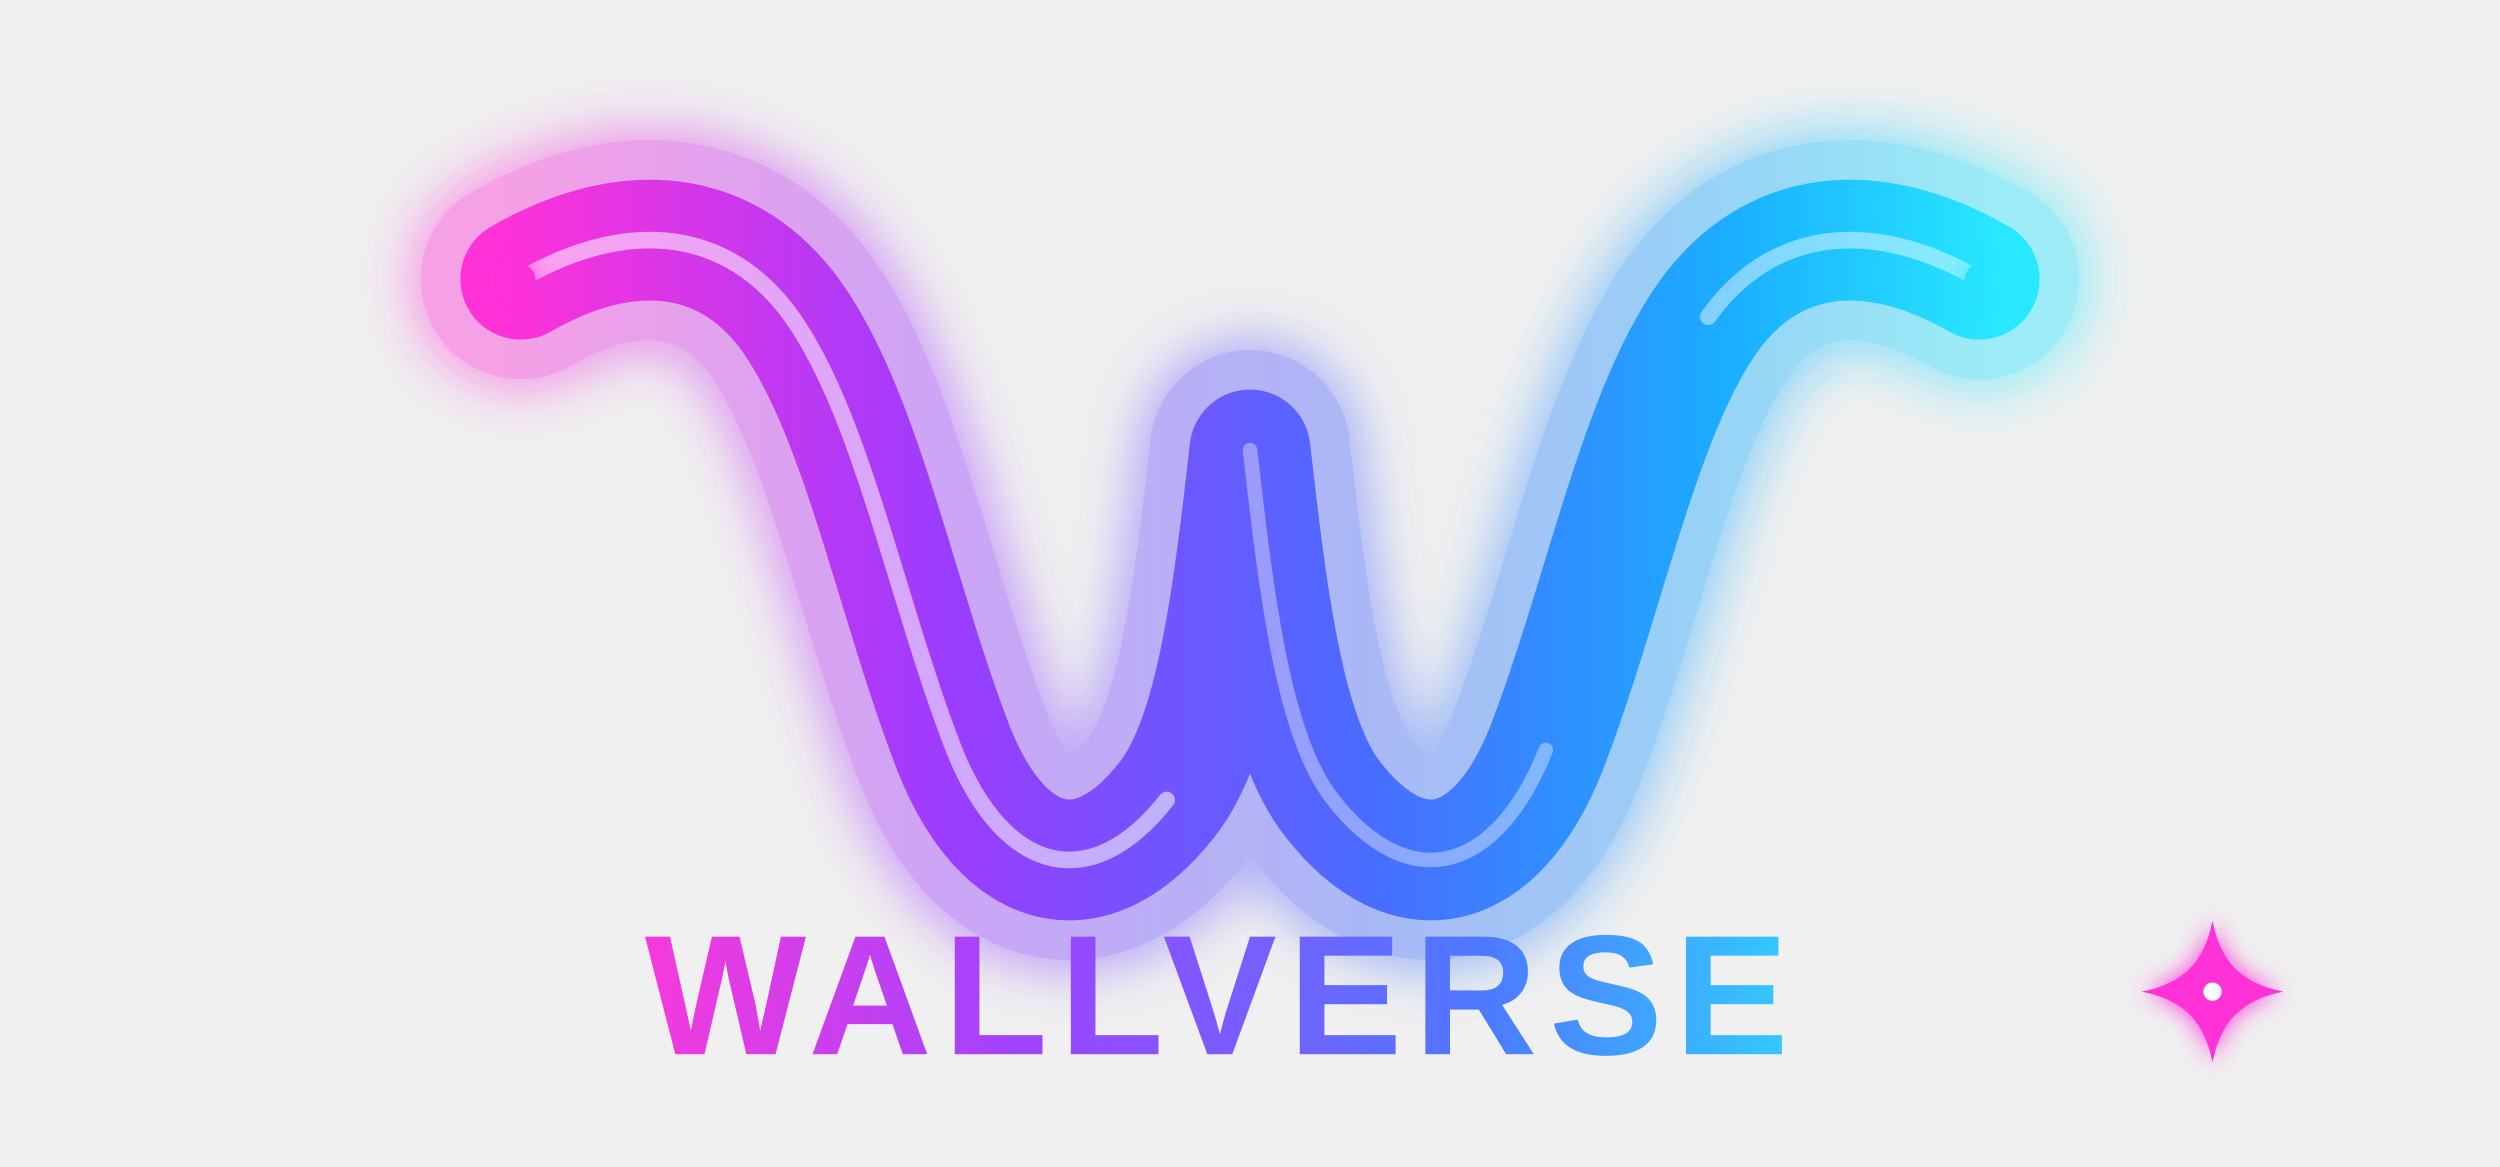
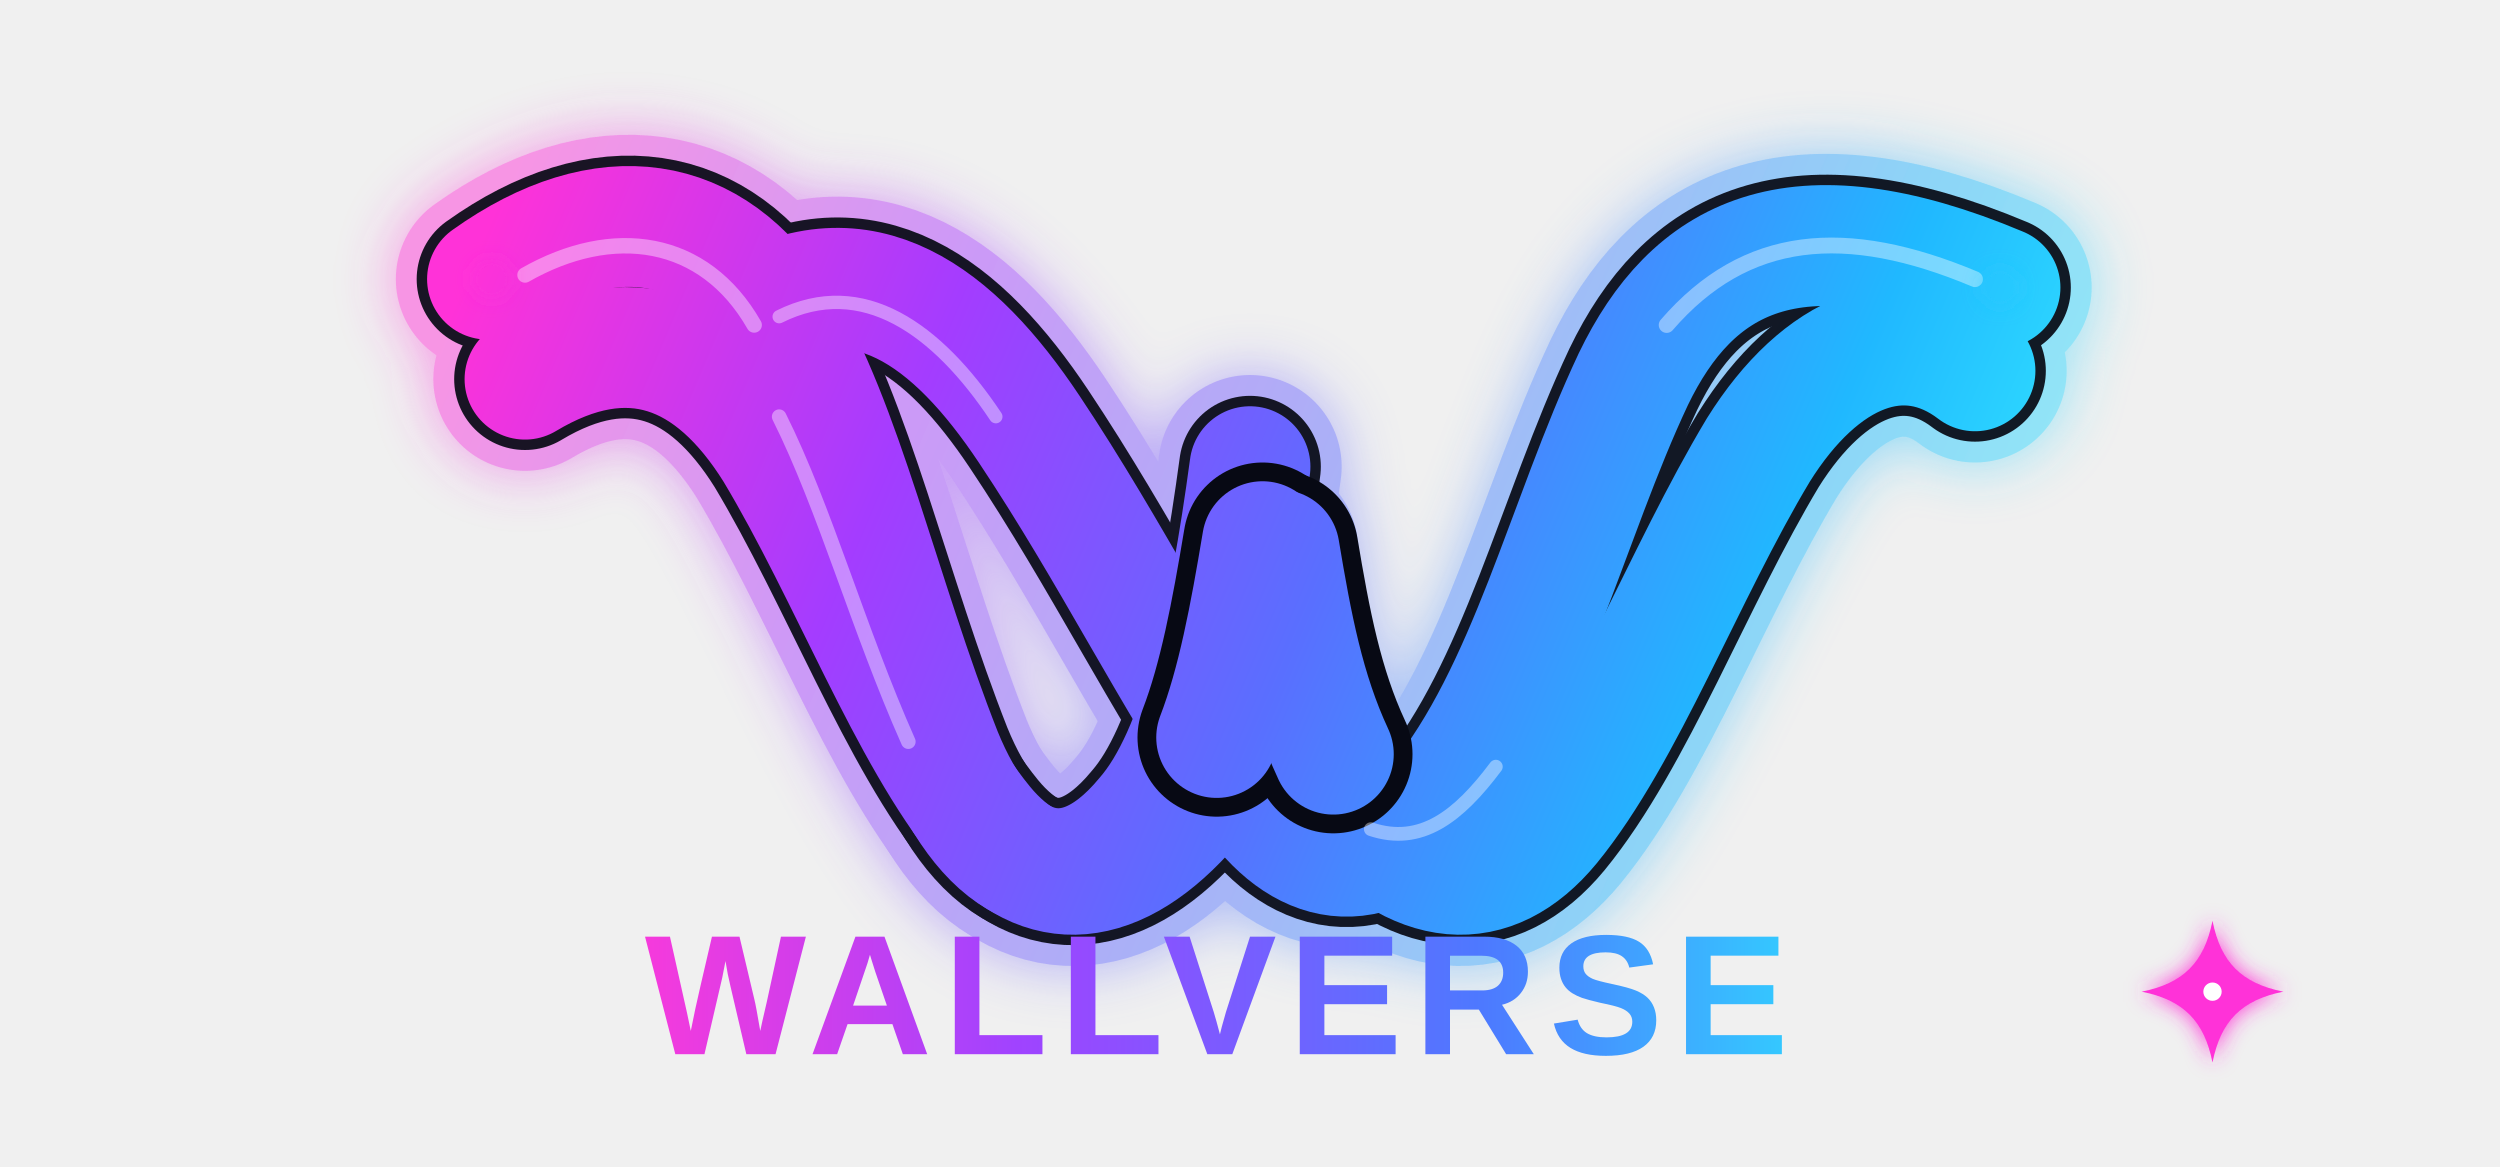
<svg xmlns="http://www.w3.org/2000/svg" viewBox="0 0 600 280" role="img" aria-labelledby="title desc">
  <defs>
-     <linearGradient id="wv" gradientUnits="userSpaceOnUse" x1="120" y1="0" x2="480" y2="0">
+     <linearGradient id="wv" gradientUnits="userSpaceOnUse" x1="118" y1="52" x2="482" y2="206">
      <stop offset="0" stop-color="#FF32D8" />
-       <stop offset=".30" stop-color="#9B3CFF" />
-       <stop offset=".58" stop-color="#496CFF" />
-       <stop offset=".82" stop-color="#1AAEFF" />
-       <stop offset="1" stop-color="#28E8FF" />
+       <stop offset=".28" stop-color="#A43CFF" />
+       <stop offset=".55" stop-color="#596FFF" />
+       <stop offset=".80" stop-color="#20B8FF" />
+       <stop offset="1" stop-color="#35ECFF" />
    </linearGradient>
    <linearGradient id="textGrad" gradientUnits="userSpaceOnUse" x1="145" y1="230" x2="455" y2="230">
      <stop offset="0" stop-color="#FF39D8" />
      <stop offset=".32" stop-color="#A043FF" />
      <stop offset=".68" stop-color="#4D79FF" />
      <stop offset="1" stop-color="#2BE5FF" />
    </linearGradient>
-     <filter id="glow" x="-35%" y="-45%" width="170%" height="190%">
+     <filter id="glow" x="-30%" y="-45%" width="160%" height="190%">
      <feGaussianBlur stdDeviation="7" result="b" />
      <feMerge>
-         <feMergeNode in="b" />
        <feMergeNode in="b" />
        <feMergeNode in="SourceGraphic" />
      </feMerge>
    </filter>
    <filter id="softGlow" x="-100%" y="-100%" width="300%" height="300%">
-       <feGaussianBlur stdDeviation="2.8" result="b" />
+       <feGaussianBlur stdDeviation="2.6" result="b" />
      <feMerge>
        <feMergeNode in="b" />
        <feMergeNode in="SourceGraphic" />
      </feMerge>
    </filter>
  </defs>
-   <g fill="none" stroke-linecap="round" stroke-linejoin="round">
-     <path d="M125 67              C151 52 175 55 190 76              C207 100 215 144 229 180              C241 210 262 215 280 192              C292 177 296 143 300 108              C304 143 308 177 320 192              C338 215 359 210 371 180              C385 144 393 100 410 76              C425 55 449 52 475 67" stroke="url(#wv)" stroke-width="48" opacity=".42" filter="url(#glow)" />
-     <path d="M125 67              C151 52 175 55 190 76              C207 100 215 144 229 180              C241 210 262 215 280 192              C292 177 296 143 300 108              C304 143 308 177 320 192              C338 215 359 210 371 180              C385 144 393 100 410 76              C425 55 449 52 475 67" stroke="url(#wv)" stroke-width="29" />
-     <path d="M125 67              C151 52 175 55 190 76              C207 100 215 144 229 180              C241 210 262 215 280 192" stroke="#FFFFFF" stroke-width="4" opacity=".55" />
-     <path d="M300 108 C304 143 308 177 320 192 C338 215 359 210 371 180" stroke="#FFFFFF" stroke-width="3.5" opacity=".38" />
-     <path d="M410 76 C425 55 449 52 475 67" stroke="#FFFFFF" stroke-width="4" opacity=".45" />
+   <g fill="none" stroke="url(#wv)" stroke-linecap="round" stroke-linejoin="round" opacity=".48" filter="url(#glow)">
+     <path d="M117 67 C145 47 171 51 187 77 C202 101 211 143 226 181 C237 208 256 219 275 196 C288 181 295 149 300 112" stroke-width="44" />
+     <path d="M179 76 C207 59 229 76 247 103 C267 133 281 162 300 190 C312 208 329 212 345 193 C367 166 376 125 392 91 C406 62 430 48 480 69" stroke-width="44" />
+     <path d="M126 91 C151 76 171 84 186 108 C204 138 218 176 236 198 C250 215 268 214 286 193 C296 181 301 157 304 132 C307 157 312 181 322 193 C340 214 358 215 372 198 C390 176 404 138 422 108 C437 84 457 76 474 89" stroke-width="44" />
+   </g>
+   <g fill="none" stroke="#070914" stroke-linecap="round" stroke-linejoin="round" opacity=".92">
+     <path d="M117 67 C145 47 171 51 187 77 C202 101 211 143 226 181 C237 208 256 219 275 196 C288 181 295 149 300 112" stroke-width="34" />
+     <path d="M179 76 C207 59 229 76 247 103 C267 133 281 162 300 190 C312 208 329 212 345 193 C367 166 376 125 392 91 C406 62 430 48 480 69" stroke-width="34" />
+     <path d="M126 91 C151 76 171 84 186 108 C204 138 218 176 236 198 C250 215 268 214 286 193 C296 181 301 157 304 132 C307 157 312 181 322 193 C340 214 358 215 372 198 C390 176 404 138 422 108 C437 84 457 76 474 89" stroke-width="34" />
+   </g>
+   <g fill="none" stroke="url(#wv)" stroke-width="29" stroke-linecap="round" stroke-linejoin="round">
+     <path d="M117 67 C145 47 171 51 187 77 C202 101 211 143 226 181 C237 208 256 219 275 196 C288 181 295 149 300 112" />
+     <path d="M179 76 C207 59 229 76 247 103 C267 133 281 162 300 190 C312 208 329 212 345 193 C367 166 376 125 392 91 C406 62 430 48 480 69" />
+     <path d="M126 91 C151 76 171 84 186 108 C204 138 218 176 236 198 C250 215 268 214 286 193 C296 181 301 157 304 132 C307 157 312 181 322 193 C340 214 358 215 372 198 C390 176 404 138 422 108 C437 84 457 76 474 89" />
+   </g>
+   <g fill="none" stroke="#070914" stroke-linecap="round">
+     <path d="M292 177 C297 164 300 148 303 130" stroke-width="38" />
+     <path d="M307 132 C310 150 313 166 320 181" stroke-width="38" />
+   </g>
+   <g fill="none" stroke="url(#wv)" stroke-width="29" stroke-linecap="round">
+     <path d="M292 177 C297 164 300 148 303 130" />
+     <path d="M307 132 C310 150 313 166 320 181" />
+   </g>
+   <g fill="none" stroke="#fff" stroke-linecap="round" opacity=".40">
+     <path d="M126 66 C147 54 169 57 181 78" stroke-width="3.7" />
+     <path d="M187 100 C198 122 206 151 218 178" stroke-width="3.5" />
+     <path d="M187 76 C207 66 225 79 239 100" stroke-width="3.2" />
+     <path d="M329 199 C341 203 350 196 359 184" stroke-width="3.3" />
+     <path d="M400 78 C419 56 443 54 474 67" stroke-width="3.8" />
  </g>
  <g fill="url(#wv)" filter="url(#softGlow)">
-     <circle cx="125" cy="67" r="3.5" />
-     <circle cx="475" cy="67" r="3.5" />
+     <circle cx="118" cy="67" r="3.4" />
+     <circle cx="480" cy="69" r="3.4" />
  </g>
  <text x="292" y="253" text-anchor="middle" fill="url(#textGrad)" font-family="Montserrat,Manrope,Poppins,Arial,sans-serif" font-size="41" font-weight="800" letter-spacing="2.8">WALLVERSE</text>
  <g transform="translate(531 238)" fill="url(#wv)" filter="url(#softGlow)">
    <path d="M0-17 C2-7 7-2 17 0 C7 2 2 7 0 17 C-2 7 -7 2 -17 0 C-7-2 -2-7 0-17Z" />
    <circle cx="0" cy="0" r="2.2" fill="#FFFFFF" />
  </g>
</svg>
